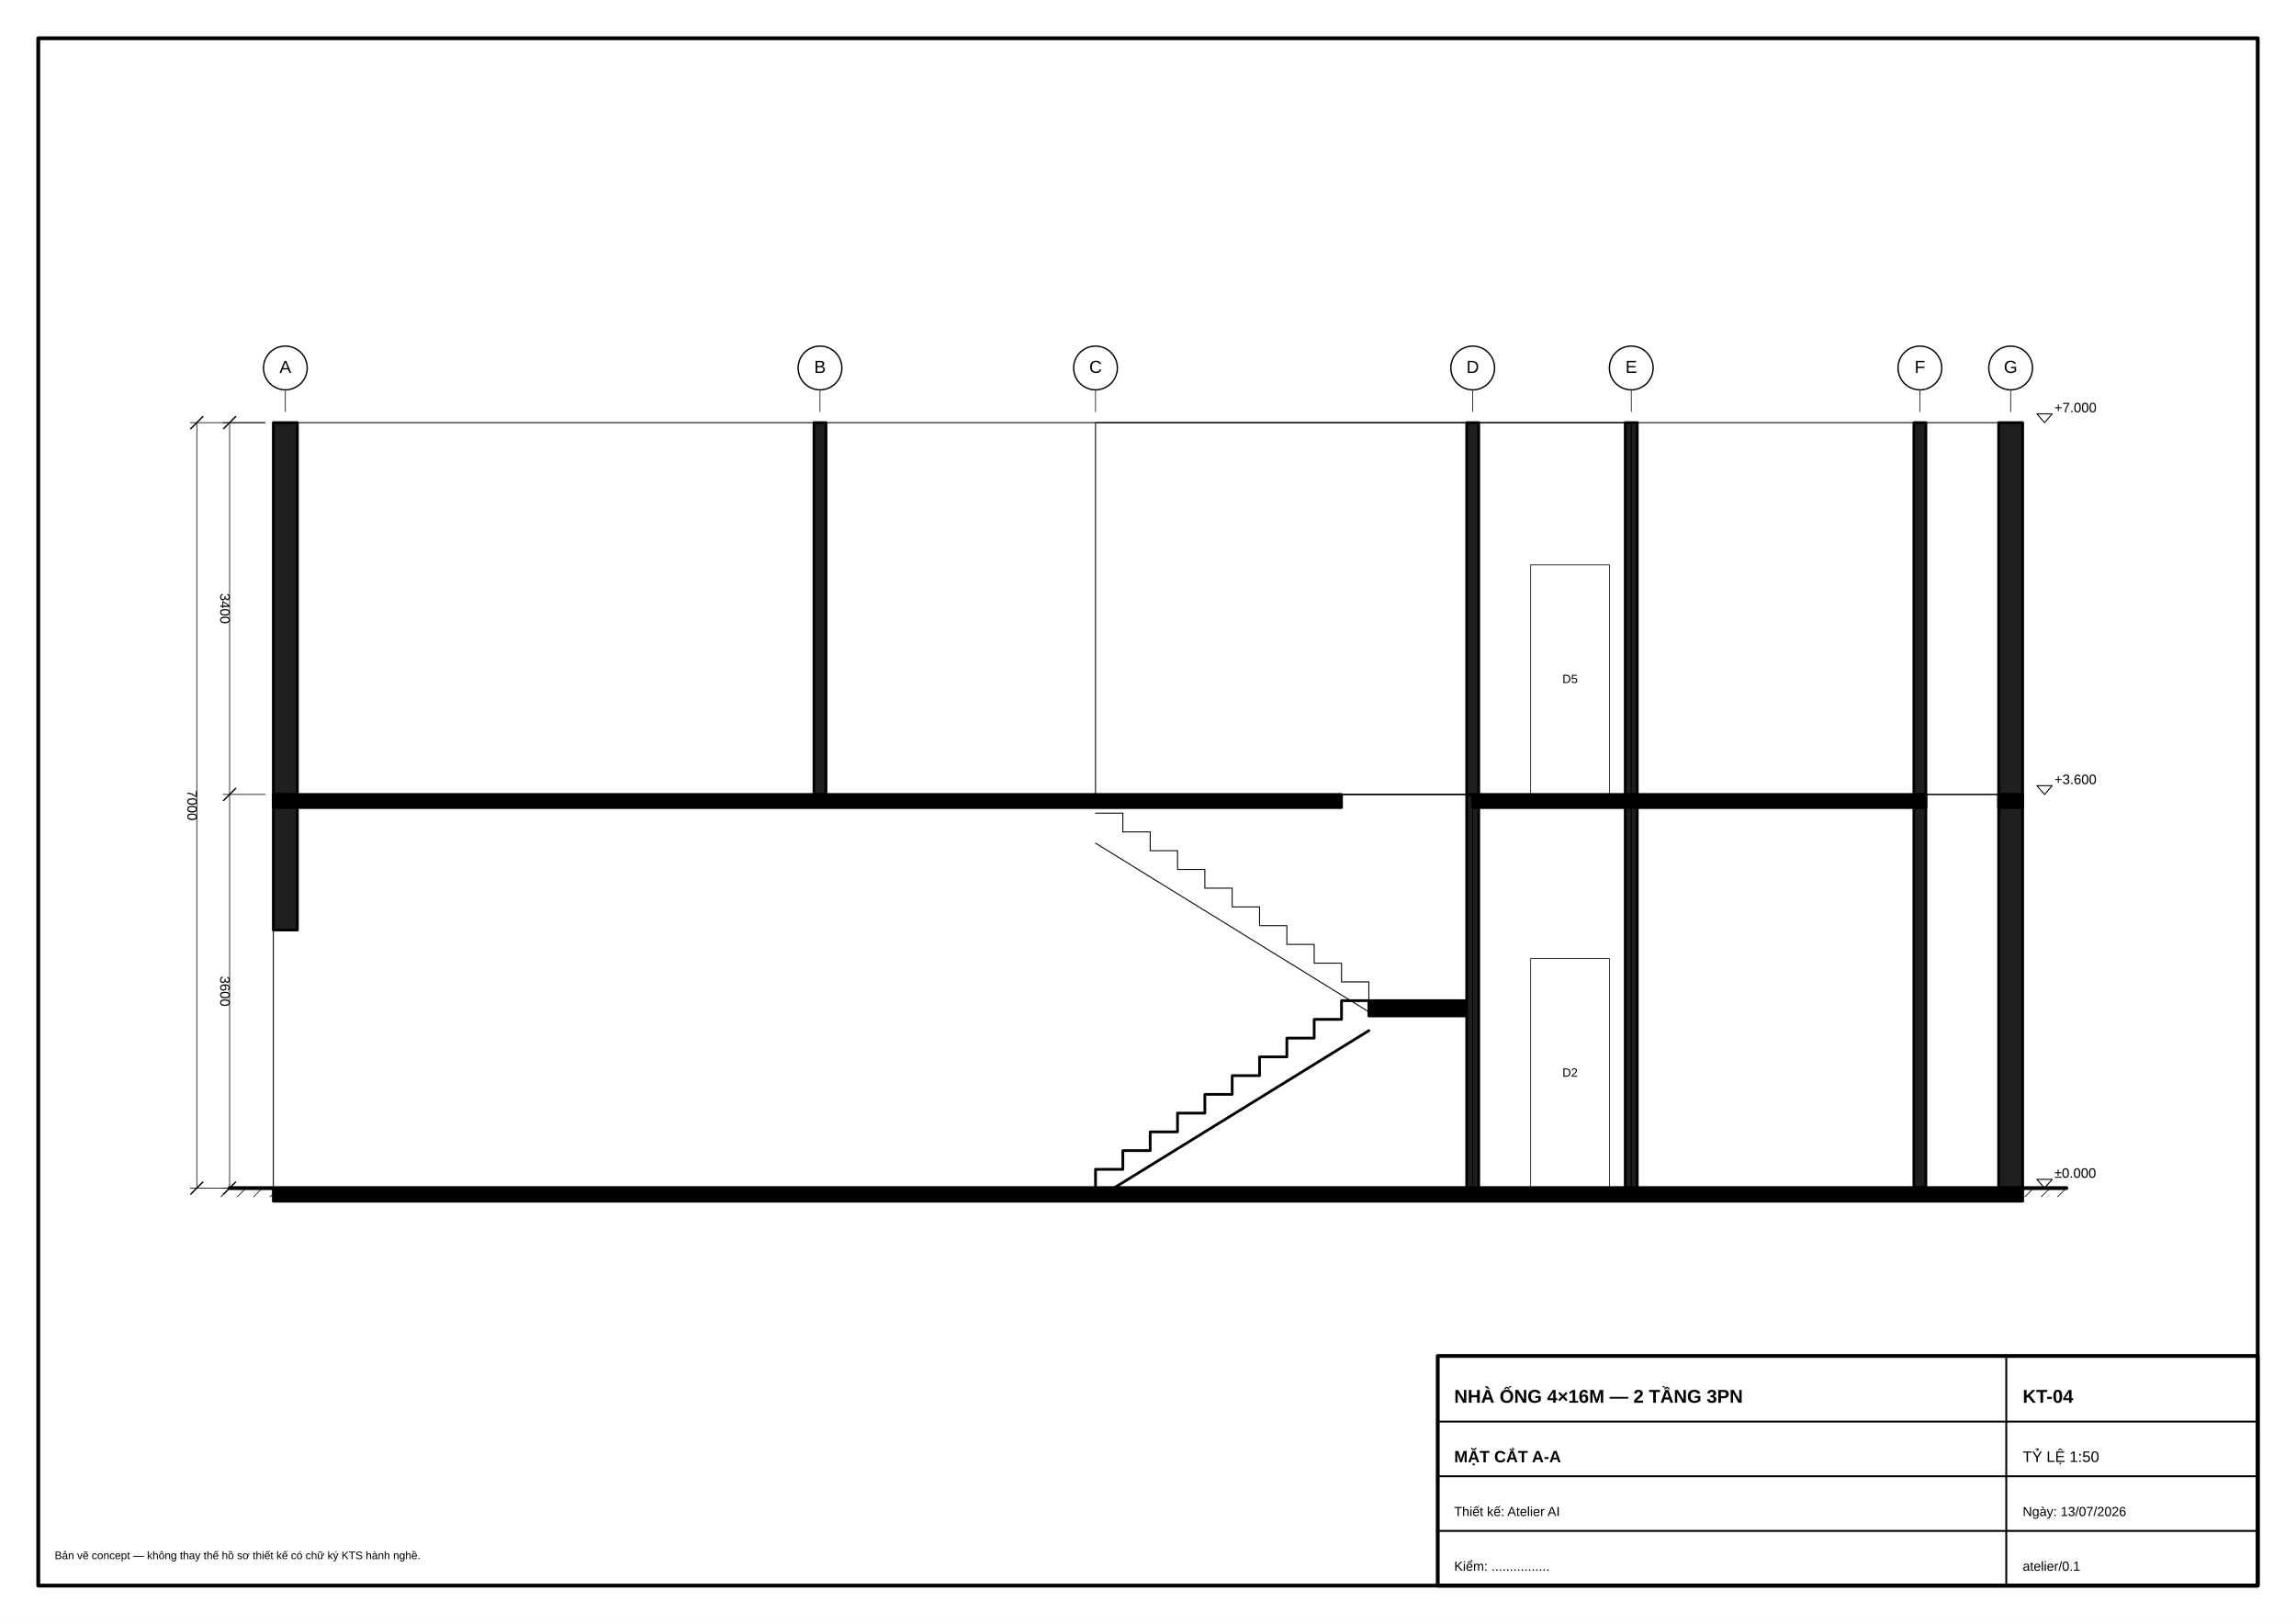
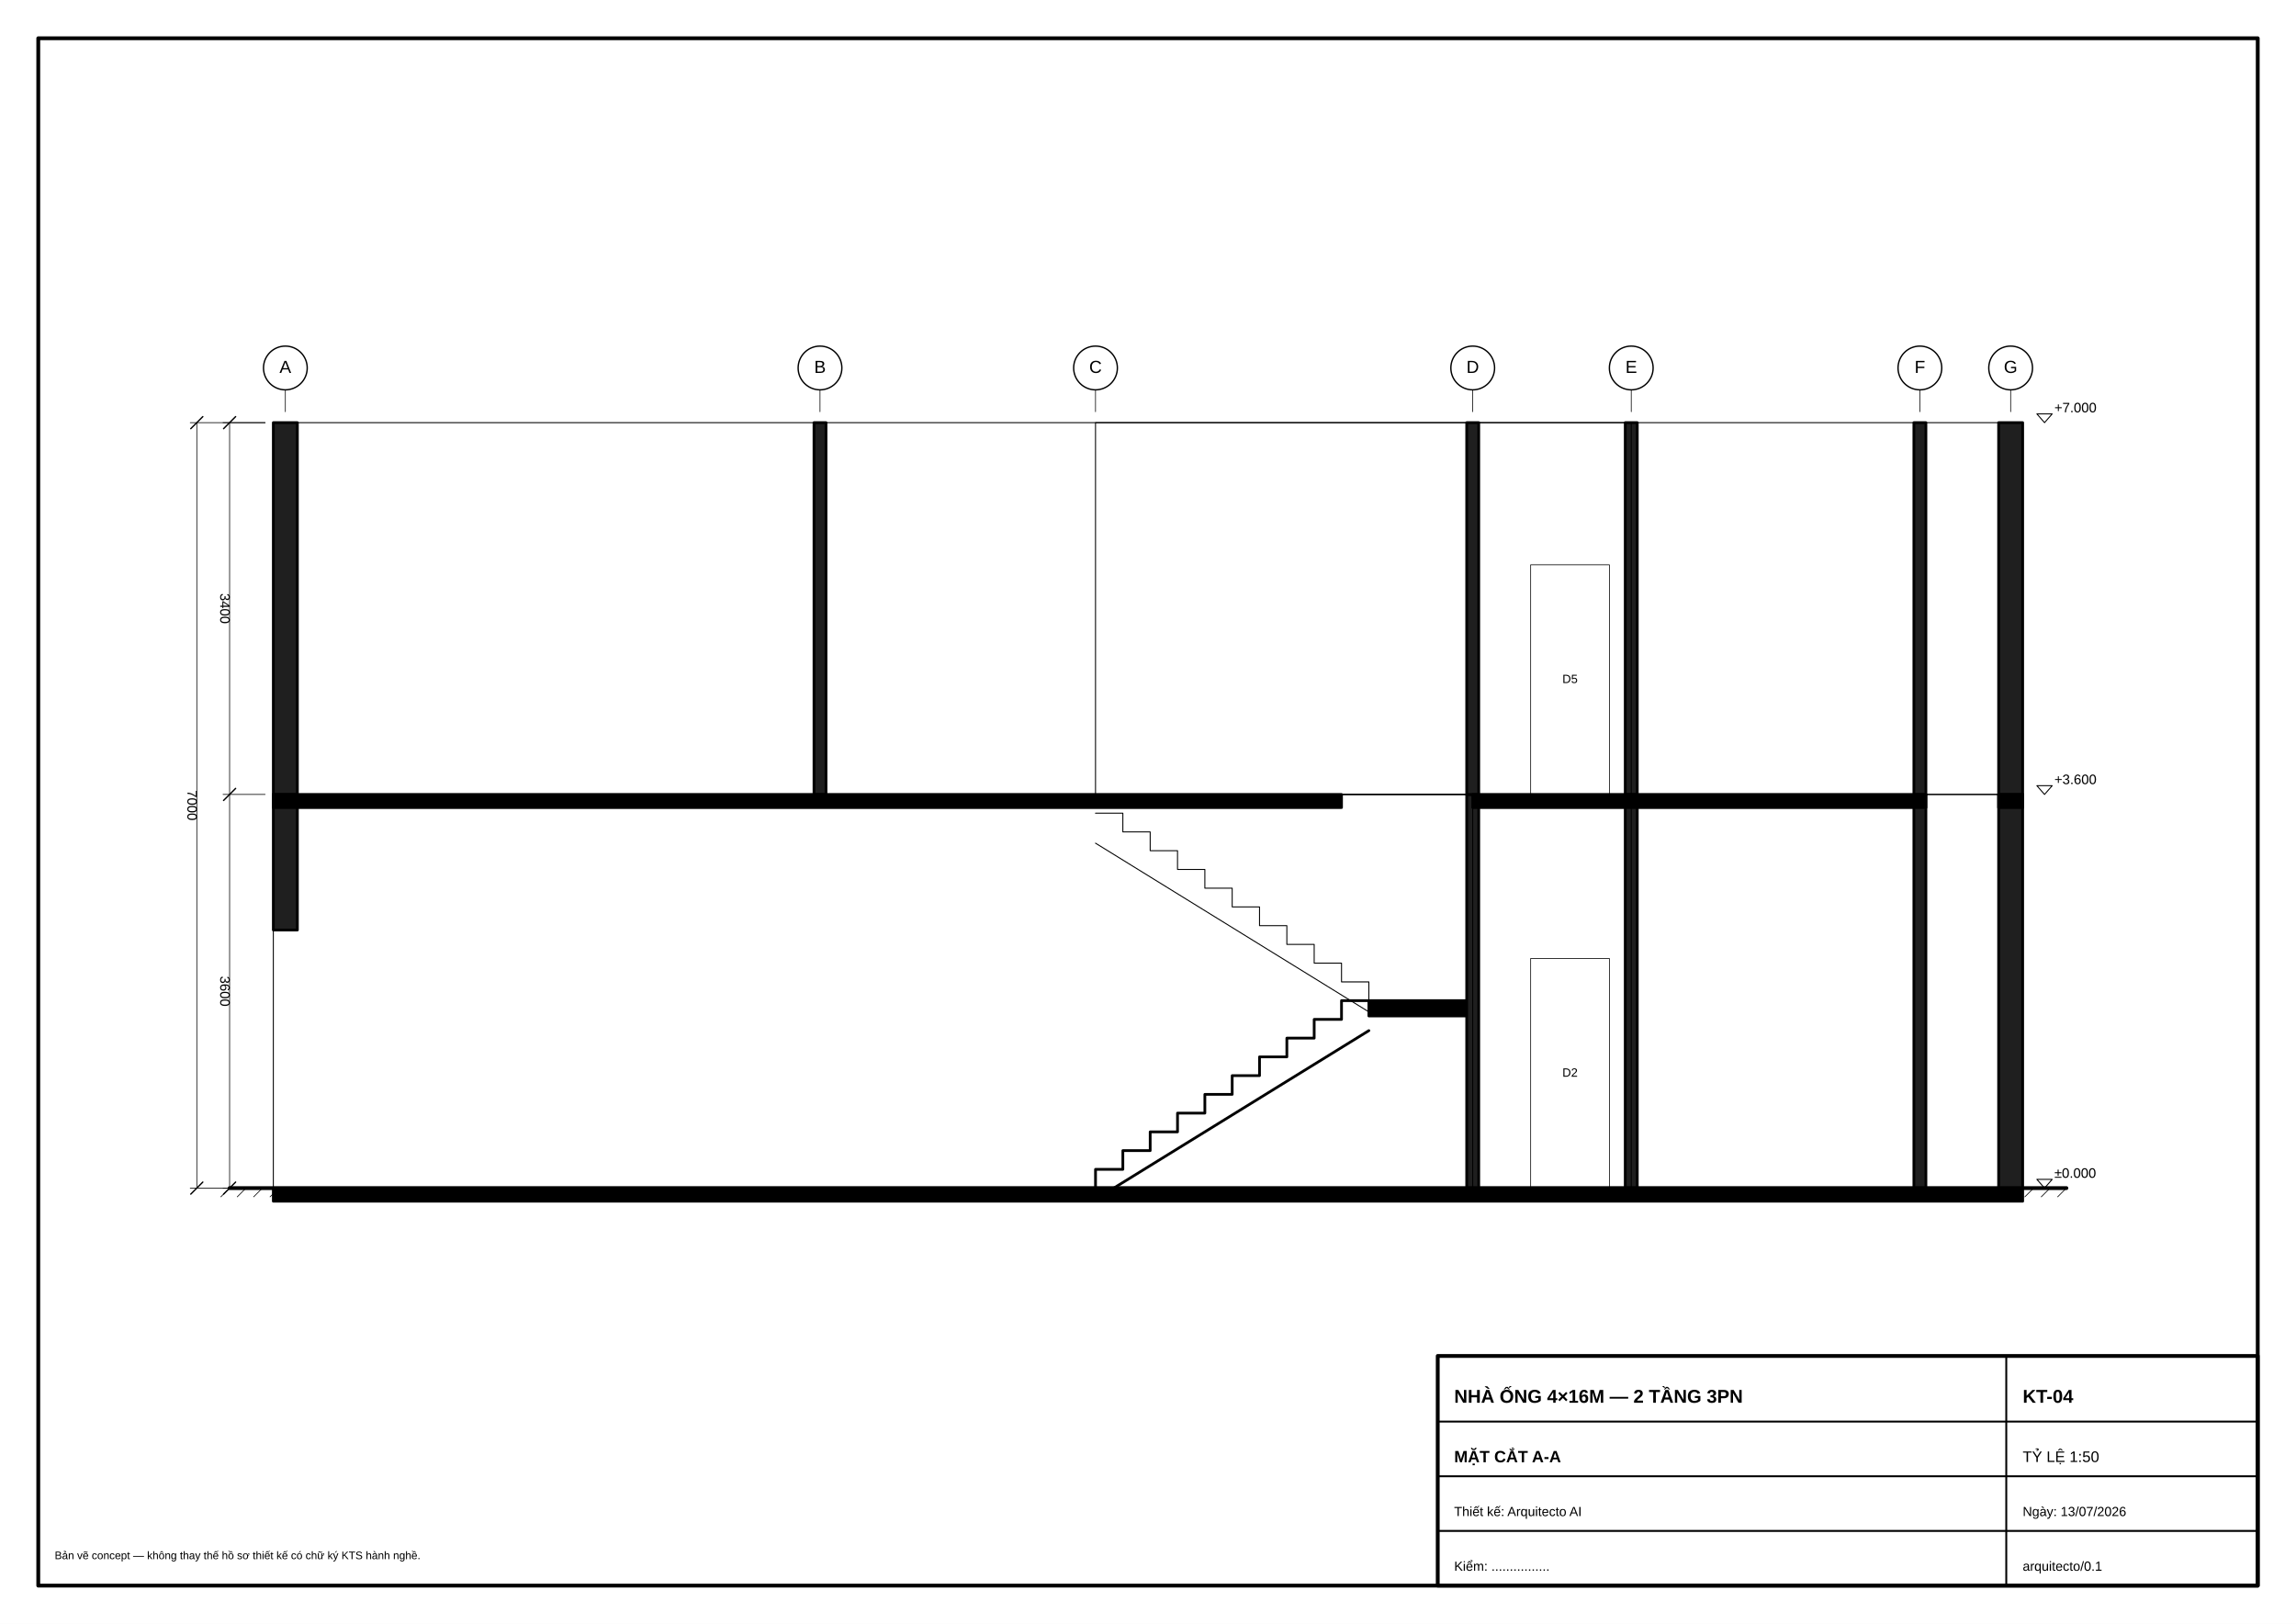
<svg xmlns="http://www.w3.org/2000/svg" viewBox="0 0 420 297" width="420mm" height="297mm" data-tf-scale="50" data-tf-rotated="0" data-tf-ox="50" data-tf-oy="77.3" data-tf-min-x="0" data-tf-min-y="-120" data-tf-max-x="16000" data-tf-max-y="7000">
  <style>
text{font-family:'Be Vietnam Pro','Segoe UI',Arial,sans-serif;fill:#000;stroke:none}
.b{font-weight:700}
</style>
  <rect width="420" height="297" fill="#ffffff" />
  <g id="layer-TRUC" data-layer="TRUC">
    <line data-id="A" x1="52.2" y1="75.3" x2="52.2" y2="71.3" stroke="#000" stroke-width="0.13" stroke-linecap="round" stroke-linejoin="round" stroke-dasharray="6 1.5 1 1.5" />
    <circle data-id="A" cx="52.2" cy="67.3" r="4" fill="none" stroke="#000" stroke-width="0.25" stroke-linecap="round" stroke-linejoin="round" />
    <text data-id="A" x="52.2" y="67.3" font-size="3.2" text-anchor="middle" dominant-baseline="middle">A</text>
    <line data-id="B" x1="150" y1="75.3" x2="150" y2="71.3" stroke="#000" stroke-width="0.13" stroke-linecap="round" stroke-linejoin="round" stroke-dasharray="6 1.5 1 1.5" />
    <circle data-id="B" cx="150" cy="67.3" r="4" fill="none" stroke="#000" stroke-width="0.25" stroke-linecap="round" stroke-linejoin="round" />
    <text data-id="B" x="150" y="67.3" font-size="3.2" text-anchor="middle" dominant-baseline="middle">B</text>
    <line data-id="C" x1="200.4" y1="75.3" x2="200.4" y2="71.3" stroke="#000" stroke-width="0.13" stroke-linecap="round" stroke-linejoin="round" stroke-dasharray="6 1.5 1 1.5" />
    <circle data-id="C" cx="200.4" cy="67.3" r="4" fill="none" stroke="#000" stroke-width="0.25" stroke-linecap="round" stroke-linejoin="round" />
    <text data-id="C" x="200.4" y="67.3" font-size="3.2" text-anchor="middle" dominant-baseline="middle">C</text>
    <line data-id="D" x1="269.4" y1="75.3" x2="269.4" y2="71.3" stroke="#000" stroke-width="0.13" stroke-linecap="round" stroke-linejoin="round" stroke-dasharray="6 1.5 1 1.5" />
    <circle data-id="D" cx="269.4" cy="67.3" r="4" fill="none" stroke="#000" stroke-width="0.25" stroke-linecap="round" stroke-linejoin="round" />
    <text data-id="D" x="269.4" y="67.3" font-size="3.2" text-anchor="middle" dominant-baseline="middle">D</text>
    <line data-id="E" x1="298.4" y1="75.3" x2="298.4" y2="71.3" stroke="#000" stroke-width="0.13" stroke-linecap="round" stroke-linejoin="round" stroke-dasharray="6 1.5 1 1.5" />
    <circle data-id="E" cx="298.4" cy="67.3" r="4" fill="none" stroke="#000" stroke-width="0.25" stroke-linecap="round" stroke-linejoin="round" />
    <text data-id="E" x="298.4" y="67.3" font-size="3.2" text-anchor="middle" dominant-baseline="middle">E</text>
    <line data-id="F" x1="351.2" y1="75.3" x2="351.2" y2="71.3" stroke="#000" stroke-width="0.13" stroke-linecap="round" stroke-linejoin="round" stroke-dasharray="6 1.5 1 1.5" />
    <circle data-id="F" cx="351.2" cy="67.3" r="4" fill="none" stroke="#000" stroke-width="0.25" stroke-linecap="round" stroke-linejoin="round" />
    <text data-id="F" x="351.2" y="67.3" font-size="3.2" text-anchor="middle" dominant-baseline="middle">F</text>
    <line data-id="G" x1="367.8" y1="75.3" x2="367.8" y2="71.3" stroke="#000" stroke-width="0.13" stroke-linecap="round" stroke-linejoin="round" stroke-dasharray="6 1.5 1 1.5" />
    <circle data-id="G" cx="367.8" cy="67.3" r="4" fill="none" stroke="#000" stroke-width="0.25" stroke-linecap="round" stroke-linejoin="round" />
    <text data-id="G" x="367.8" y="67.3" font-size="3.2" text-anchor="middle" dominant-baseline="middle">G</text>
  </g>
  <g id="layer-TUONG-CAT" data-layer="TUONG-CAT">
    <polygon data-id="ST1" points="250.4,185.814 269.4,185.814 269.4,183.014 250.4,183.014" fill="#000000" stroke="#000" stroke-width="0.5" stroke-linecap="round" stroke-linejoin="round" />
    <polygon data-id="W1" points="50,170.1 54.4,170.1 54.4,145.3 50,145.3" fill="#1f1f1f" stroke="#000" stroke-width="0.5" stroke-linecap="round" stroke-linejoin="round" />
    <polygon data-id="W4" points="365.6,217.3 370,217.3 370,145.3 365.6,145.3" fill="#1f1f1f" stroke="#000" stroke-width="0.5" stroke-linecap="round" stroke-linejoin="round" />
    <polygon data-id="W5" points="297.3,217.3 299.5,217.3 299.5,145.3 297.3,145.3" fill="#1f1f1f" stroke="#000" stroke-width="0.5" stroke-linecap="round" stroke-linejoin="round" />
    <polygon data-id="W7" points="268.3,217.3 270.5,217.3 270.5,145.3 268.3,145.3" fill="#1f1f1f" stroke="#000" stroke-width="0.5" stroke-linecap="round" stroke-linejoin="round" />
    <polygon data-id="W8" points="350.1,217.3 352.3,217.3 352.3,145.3 350.1,145.3" fill="#1f1f1f" stroke="#000" stroke-width="0.5" stroke-linecap="round" stroke-linejoin="round" />
    <polygon data-id="W9" points="50,145.3 54.4,145.3 54.4,77.3 50,77.3" fill="#1f1f1f" stroke="#000" stroke-width="0.5" stroke-linecap="round" stroke-linejoin="round" />
    <polygon data-id="W12" points="365.6,145.3 370,145.3 370,77.3 365.6,77.3" fill="#1f1f1f" stroke="#000" stroke-width="0.5" stroke-linecap="round" stroke-linejoin="round" />
    <polygon data-id="W13" points="148.9,145.3 151.1,145.3 151.1,77.3 148.9,77.3" fill="#1f1f1f" stroke="#000" stroke-width="0.5" stroke-linecap="round" stroke-linejoin="round" />
    <polygon data-id="W15" points="268.3,145.3 270.5,145.3 270.5,77.3 268.3,77.3" fill="#1f1f1f" stroke="#000" stroke-width="0.5" stroke-linecap="round" stroke-linejoin="round" />
    <polygon data-id="W16" points="297.3,145.3 299.5,145.3 299.5,77.3 297.3,77.3" fill="#1f1f1f" stroke="#000" stroke-width="0.5" stroke-linecap="round" stroke-linejoin="round" />
    <polygon data-id="W17" points="350.1,145.3 352.3,145.3 352.3,77.3 350.1,77.3" fill="#1f1f1f" stroke="#000" stroke-width="0.5" stroke-linecap="round" stroke-linejoin="round" />
    <polygon data-id="SL1" points="50,219.7 370,219.7 370,217.3 50,217.3" fill="#000000" stroke="#000" stroke-width="0.5" stroke-linecap="round" stroke-linejoin="round" />
    <polygon data-id="SL2" points="50,147.7 245.4,147.7 245.4,145.3 50,145.3" fill="#000000" stroke="#000" stroke-width="0.5" stroke-linecap="round" stroke-linejoin="round" />
    <polygon data-id="SL2" points="269.4,147.7 352.3,147.7 352.3,145.3 269.4,145.3" fill="#000000" stroke="#000" stroke-width="0.5" stroke-linecap="round" stroke-linejoin="round" />
    <polygon data-id="SL2" points="365.6,147.7 370,147.7 370,145.3 365.6,145.3" fill="#000000" stroke="#000" stroke-width="0.5" stroke-linecap="round" stroke-linejoin="round" />
    <line x1="42" y1="217.3" x2="378" y2="217.3" stroke="#000" stroke-width="0.7" stroke-linecap="round" stroke-linejoin="round" />
  </g>
  <g id="layer-TUONG-THAY" data-layer="TUONG-THAY">
    <polygon data-id="W2" points="50,217.3 370,217.3 370,145.3 50,145.3" fill="none" stroke="#000" stroke-width="0.18" stroke-linecap="round" stroke-linejoin="round" />
    <polygon data-id="W6" points="269.4,217.3 298.4,217.3 298.4,145.3 269.4,145.3" fill="none" stroke="#000" stroke-width="0.18" stroke-linecap="round" stroke-linejoin="round" />
    <polygon data-id="W10" points="50,145.3 370,145.3 370,77.3 50,77.3" fill="none" stroke="#000" stroke-width="0.18" stroke-linecap="round" stroke-linejoin="round" />
    <polygon data-id="W14" points="200.4,145.3 298.4,145.3 298.4,77.3 200.4,77.3" fill="none" stroke="#000" stroke-width="0.18" stroke-linecap="round" stroke-linejoin="round" />
    <line x1="42" y1="217.3" x2="40.4" y2="218.9" stroke="#000" stroke-width="0.13" stroke-linecap="round" stroke-linejoin="round" />
    <line x1="45" y1="217.3" x2="43.4" y2="218.9" stroke="#000" stroke-width="0.13" stroke-linecap="round" stroke-linejoin="round" />
    <line x1="48" y1="217.3" x2="46.4" y2="218.9" stroke="#000" stroke-width="0.13" stroke-linecap="round" stroke-linejoin="round" />
    <line x1="51" y1="217.3" x2="49.4" y2="218.9" stroke="#000" stroke-width="0.13" stroke-linecap="round" stroke-linejoin="round" />
    <line x1="54" y1="217.3" x2="52.4" y2="218.9" stroke="#000" stroke-width="0.13" stroke-linecap="round" stroke-linejoin="round" />
    <line x1="57" y1="217.3" x2="55.4" y2="218.9" stroke="#000" stroke-width="0.13" stroke-linecap="round" stroke-linejoin="round" />
    <line x1="60" y1="217.3" x2="58.4" y2="218.9" stroke="#000" stroke-width="0.13" stroke-linecap="round" stroke-linejoin="round" />
    <line x1="63" y1="217.3" x2="61.4" y2="218.9" stroke="#000" stroke-width="0.13" stroke-linecap="round" stroke-linejoin="round" />
    <line x1="66" y1="217.3" x2="64.4" y2="218.9" stroke="#000" stroke-width="0.13" stroke-linecap="round" stroke-linejoin="round" />
    <line x1="69" y1="217.3" x2="67.4" y2="218.9" stroke="#000" stroke-width="0.13" stroke-linecap="round" stroke-linejoin="round" />
    <line x1="72" y1="217.3" x2="70.4" y2="218.9" stroke="#000" stroke-width="0.13" stroke-linecap="round" stroke-linejoin="round" />
    <line x1="75" y1="217.3" x2="73.4" y2="218.9" stroke="#000" stroke-width="0.13" stroke-linecap="round" stroke-linejoin="round" />
    <line x1="78" y1="217.3" x2="76.4" y2="218.9" stroke="#000" stroke-width="0.13" stroke-linecap="round" stroke-linejoin="round" />
    <line x1="81" y1="217.3" x2="79.4" y2="218.9" stroke="#000" stroke-width="0.13" stroke-linecap="round" stroke-linejoin="round" />
    <line x1="84" y1="217.3" x2="82.4" y2="218.9" stroke="#000" stroke-width="0.13" stroke-linecap="round" stroke-linejoin="round" />
    <line x1="87" y1="217.3" x2="85.4" y2="218.9" stroke="#000" stroke-width="0.13" stroke-linecap="round" stroke-linejoin="round" />
    <line x1="90" y1="217.3" x2="88.4" y2="218.9" stroke="#000" stroke-width="0.13" stroke-linecap="round" stroke-linejoin="round" />
    <line x1="93" y1="217.3" x2="91.4" y2="218.9" stroke="#000" stroke-width="0.13" stroke-linecap="round" stroke-linejoin="round" />
    <line x1="96" y1="217.3" x2="94.4" y2="218.9" stroke="#000" stroke-width="0.13" stroke-linecap="round" stroke-linejoin="round" />
    <line x1="99" y1="217.3" x2="97.4" y2="218.9" stroke="#000" stroke-width="0.13" stroke-linecap="round" stroke-linejoin="round" />
    <line x1="102" y1="217.3" x2="100.4" y2="218.9" stroke="#000" stroke-width="0.13" stroke-linecap="round" stroke-linejoin="round" />
    <line x1="105" y1="217.3" x2="103.4" y2="218.9" stroke="#000" stroke-width="0.13" stroke-linecap="round" stroke-linejoin="round" />
    <line x1="108" y1="217.3" x2="106.4" y2="218.9" stroke="#000" stroke-width="0.13" stroke-linecap="round" stroke-linejoin="round" />
    <line x1="111" y1="217.3" x2="109.4" y2="218.9" stroke="#000" stroke-width="0.13" stroke-linecap="round" stroke-linejoin="round" />
    <line x1="114" y1="217.3" x2="112.4" y2="218.9" stroke="#000" stroke-width="0.13" stroke-linecap="round" stroke-linejoin="round" />
    <line x1="117" y1="217.3" x2="115.4" y2="218.9" stroke="#000" stroke-width="0.13" stroke-linecap="round" stroke-linejoin="round" />
    <line x1="120" y1="217.3" x2="118.4" y2="218.9" stroke="#000" stroke-width="0.13" stroke-linecap="round" stroke-linejoin="round" />
    <line x1="123" y1="217.3" x2="121.4" y2="218.9" stroke="#000" stroke-width="0.13" stroke-linecap="round" stroke-linejoin="round" />
    <line x1="126" y1="217.3" x2="124.4" y2="218.9" stroke="#000" stroke-width="0.13" stroke-linecap="round" stroke-linejoin="round" />
    <line x1="129" y1="217.3" x2="127.4" y2="218.9" stroke="#000" stroke-width="0.13" stroke-linecap="round" stroke-linejoin="round" />
    <line x1="132" y1="217.3" x2="130.4" y2="218.9" stroke="#000" stroke-width="0.13" stroke-linecap="round" stroke-linejoin="round" />
    <line x1="135" y1="217.3" x2="133.4" y2="218.9" stroke="#000" stroke-width="0.13" stroke-linecap="round" stroke-linejoin="round" />
    <line x1="138" y1="217.3" x2="136.4" y2="218.9" stroke="#000" stroke-width="0.13" stroke-linecap="round" stroke-linejoin="round" />
    <line x1="141" y1="217.3" x2="139.4" y2="218.9" stroke="#000" stroke-width="0.13" stroke-linecap="round" stroke-linejoin="round" />
    <line x1="144" y1="217.3" x2="142.4" y2="218.9" stroke="#000" stroke-width="0.13" stroke-linecap="round" stroke-linejoin="round" />
    <line x1="147" y1="217.3" x2="145.4" y2="218.9" stroke="#000" stroke-width="0.13" stroke-linecap="round" stroke-linejoin="round" />
    <line x1="150" y1="217.3" x2="148.4" y2="218.9" stroke="#000" stroke-width="0.13" stroke-linecap="round" stroke-linejoin="round" />
    <line x1="153" y1="217.3" x2="151.4" y2="218.9" stroke="#000" stroke-width="0.13" stroke-linecap="round" stroke-linejoin="round" />
    <line x1="156" y1="217.3" x2="154.4" y2="218.9" stroke="#000" stroke-width="0.13" stroke-linecap="round" stroke-linejoin="round" />
    <line x1="159" y1="217.3" x2="157.4" y2="218.9" stroke="#000" stroke-width="0.13" stroke-linecap="round" stroke-linejoin="round" />
    <line x1="162" y1="217.3" x2="160.4" y2="218.9" stroke="#000" stroke-width="0.13" stroke-linecap="round" stroke-linejoin="round" />
    <line x1="165" y1="217.3" x2="163.4" y2="218.9" stroke="#000" stroke-width="0.13" stroke-linecap="round" stroke-linejoin="round" />
    <line x1="168" y1="217.3" x2="166.4" y2="218.9" stroke="#000" stroke-width="0.13" stroke-linecap="round" stroke-linejoin="round" />
    <line x1="171" y1="217.3" x2="169.4" y2="218.9" stroke="#000" stroke-width="0.13" stroke-linecap="round" stroke-linejoin="round" />
    <line x1="174" y1="217.3" x2="172.4" y2="218.9" stroke="#000" stroke-width="0.13" stroke-linecap="round" stroke-linejoin="round" />
    <line x1="177" y1="217.3" x2="175.4" y2="218.9" stroke="#000" stroke-width="0.13" stroke-linecap="round" stroke-linejoin="round" />
    <line x1="180" y1="217.3" x2="178.4" y2="218.9" stroke="#000" stroke-width="0.13" stroke-linecap="round" stroke-linejoin="round" />
    <line x1="183" y1="217.3" x2="181.4" y2="218.9" stroke="#000" stroke-width="0.13" stroke-linecap="round" stroke-linejoin="round" />
    <line x1="186" y1="217.3" x2="184.4" y2="218.9" stroke="#000" stroke-width="0.13" stroke-linecap="round" stroke-linejoin="round" />
    <line x1="189" y1="217.3" x2="187.4" y2="218.9" stroke="#000" stroke-width="0.13" stroke-linecap="round" stroke-linejoin="round" />
    <line x1="192" y1="217.3" x2="190.4" y2="218.9" stroke="#000" stroke-width="0.13" stroke-linecap="round" stroke-linejoin="round" />
    <line x1="195" y1="217.3" x2="193.4" y2="218.9" stroke="#000" stroke-width="0.13" stroke-linecap="round" stroke-linejoin="round" />
    <line x1="198" y1="217.3" x2="196.4" y2="218.9" stroke="#000" stroke-width="0.13" stroke-linecap="round" stroke-linejoin="round" />
    <line x1="201" y1="217.3" x2="199.4" y2="218.9" stroke="#000" stroke-width="0.13" stroke-linecap="round" stroke-linejoin="round" />
    <line x1="204" y1="217.3" x2="202.4" y2="218.9" stroke="#000" stroke-width="0.13" stroke-linecap="round" stroke-linejoin="round" />
    <line x1="207" y1="217.3" x2="205.4" y2="218.9" stroke="#000" stroke-width="0.13" stroke-linecap="round" stroke-linejoin="round" />
    <line x1="210" y1="217.3" x2="208.4" y2="218.9" stroke="#000" stroke-width="0.13" stroke-linecap="round" stroke-linejoin="round" />
    <line x1="213" y1="217.3" x2="211.4" y2="218.9" stroke="#000" stroke-width="0.13" stroke-linecap="round" stroke-linejoin="round" />
    <line x1="216" y1="217.3" x2="214.4" y2="218.9" stroke="#000" stroke-width="0.13" stroke-linecap="round" stroke-linejoin="round" />
    <line x1="219" y1="217.3" x2="217.4" y2="218.9" stroke="#000" stroke-width="0.13" stroke-linecap="round" stroke-linejoin="round" />
    <line x1="222" y1="217.3" x2="220.4" y2="218.9" stroke="#000" stroke-width="0.13" stroke-linecap="round" stroke-linejoin="round" />
    <line x1="225" y1="217.3" x2="223.4" y2="218.9" stroke="#000" stroke-width="0.13" stroke-linecap="round" stroke-linejoin="round" />
    <line x1="228" y1="217.3" x2="226.4" y2="218.9" stroke="#000" stroke-width="0.13" stroke-linecap="round" stroke-linejoin="round" />
    <line x1="231" y1="217.3" x2="229.4" y2="218.9" stroke="#000" stroke-width="0.13" stroke-linecap="round" stroke-linejoin="round" />
    <line x1="234" y1="217.3" x2="232.4" y2="218.9" stroke="#000" stroke-width="0.13" stroke-linecap="round" stroke-linejoin="round" />
    <line x1="237" y1="217.3" x2="235.4" y2="218.9" stroke="#000" stroke-width="0.13" stroke-linecap="round" stroke-linejoin="round" />
    <line x1="240" y1="217.3" x2="238.4" y2="218.9" stroke="#000" stroke-width="0.13" stroke-linecap="round" stroke-linejoin="round" />
    <line x1="243" y1="217.3" x2="241.4" y2="218.9" stroke="#000" stroke-width="0.13" stroke-linecap="round" stroke-linejoin="round" />
    <line x1="246" y1="217.3" x2="244.4" y2="218.9" stroke="#000" stroke-width="0.13" stroke-linecap="round" stroke-linejoin="round" />
    <line x1="249" y1="217.3" x2="247.4" y2="218.9" stroke="#000" stroke-width="0.13" stroke-linecap="round" stroke-linejoin="round" />
    <line x1="252" y1="217.3" x2="250.4" y2="218.9" stroke="#000" stroke-width="0.13" stroke-linecap="round" stroke-linejoin="round" />
    <line x1="255" y1="217.3" x2="253.4" y2="218.9" stroke="#000" stroke-width="0.13" stroke-linecap="round" stroke-linejoin="round" />
    <line x1="258" y1="217.3" x2="256.4" y2="218.9" stroke="#000" stroke-width="0.13" stroke-linecap="round" stroke-linejoin="round" />
    <line x1="261" y1="217.3" x2="259.4" y2="218.9" stroke="#000" stroke-width="0.13" stroke-linecap="round" stroke-linejoin="round" />
    <line x1="264" y1="217.3" x2="262.4" y2="218.9" stroke="#000" stroke-width="0.13" stroke-linecap="round" stroke-linejoin="round" />
    <line x1="267" y1="217.3" x2="265.4" y2="218.9" stroke="#000" stroke-width="0.13" stroke-linecap="round" stroke-linejoin="round" />
    <line x1="270" y1="217.3" x2="268.4" y2="218.9" stroke="#000" stroke-width="0.13" stroke-linecap="round" stroke-linejoin="round" />
    <line x1="273" y1="217.3" x2="271.4" y2="218.9" stroke="#000" stroke-width="0.13" stroke-linecap="round" stroke-linejoin="round" />
    <line x1="276" y1="217.3" x2="274.4" y2="218.9" stroke="#000" stroke-width="0.13" stroke-linecap="round" stroke-linejoin="round" />
    <line x1="279" y1="217.3" x2="277.4" y2="218.9" stroke="#000" stroke-width="0.13" stroke-linecap="round" stroke-linejoin="round" />
    <line x1="282" y1="217.3" x2="280.4" y2="218.9" stroke="#000" stroke-width="0.13" stroke-linecap="round" stroke-linejoin="round" />
    <line x1="285" y1="217.3" x2="283.4" y2="218.9" stroke="#000" stroke-width="0.13" stroke-linecap="round" stroke-linejoin="round" />
    <line x1="288" y1="217.3" x2="286.4" y2="218.9" stroke="#000" stroke-width="0.13" stroke-linecap="round" stroke-linejoin="round" />
    <line x1="291" y1="217.3" x2="289.4" y2="218.9" stroke="#000" stroke-width="0.13" stroke-linecap="round" stroke-linejoin="round" />
    <line x1="294" y1="217.3" x2="292.4" y2="218.9" stroke="#000" stroke-width="0.13" stroke-linecap="round" stroke-linejoin="round" />
    <line x1="297" y1="217.3" x2="295.4" y2="218.9" stroke="#000" stroke-width="0.13" stroke-linecap="round" stroke-linejoin="round" />
    <line x1="300" y1="217.3" x2="298.4" y2="218.9" stroke="#000" stroke-width="0.13" stroke-linecap="round" stroke-linejoin="round" />
    <line x1="303" y1="217.3" x2="301.4" y2="218.9" stroke="#000" stroke-width="0.13" stroke-linecap="round" stroke-linejoin="round" />
    <line x1="306" y1="217.3" x2="304.4" y2="218.9" stroke="#000" stroke-width="0.13" stroke-linecap="round" stroke-linejoin="round" />
    <line x1="309" y1="217.3" x2="307.4" y2="218.9" stroke="#000" stroke-width="0.13" stroke-linecap="round" stroke-linejoin="round" />
    <line x1="312" y1="217.3" x2="310.4" y2="218.9" stroke="#000" stroke-width="0.13" stroke-linecap="round" stroke-linejoin="round" />
    <line x1="315" y1="217.3" x2="313.4" y2="218.9" stroke="#000" stroke-width="0.13" stroke-linecap="round" stroke-linejoin="round" />
    <line x1="318" y1="217.3" x2="316.4" y2="218.9" stroke="#000" stroke-width="0.13" stroke-linecap="round" stroke-linejoin="round" />
    <line x1="321" y1="217.3" x2="319.4" y2="218.9" stroke="#000" stroke-width="0.13" stroke-linecap="round" stroke-linejoin="round" />
    <line x1="324" y1="217.3" x2="322.4" y2="218.9" stroke="#000" stroke-width="0.13" stroke-linecap="round" stroke-linejoin="round" />
    <line x1="327" y1="217.3" x2="325.4" y2="218.9" stroke="#000" stroke-width="0.13" stroke-linecap="round" stroke-linejoin="round" />
    <line x1="330" y1="217.3" x2="328.4" y2="218.9" stroke="#000" stroke-width="0.13" stroke-linecap="round" stroke-linejoin="round" />
    <line x1="333" y1="217.3" x2="331.4" y2="218.9" stroke="#000" stroke-width="0.13" stroke-linecap="round" stroke-linejoin="round" />
    <line x1="336" y1="217.3" x2="334.4" y2="218.9" stroke="#000" stroke-width="0.13" stroke-linecap="round" stroke-linejoin="round" />
    <line x1="339" y1="217.3" x2="337.4" y2="218.9" stroke="#000" stroke-width="0.13" stroke-linecap="round" stroke-linejoin="round" />
    <line x1="342" y1="217.3" x2="340.4" y2="218.9" stroke="#000" stroke-width="0.13" stroke-linecap="round" stroke-linejoin="round" />
    <line x1="345" y1="217.3" x2="343.4" y2="218.9" stroke="#000" stroke-width="0.13" stroke-linecap="round" stroke-linejoin="round" />
    <line x1="348" y1="217.3" x2="346.4" y2="218.9" stroke="#000" stroke-width="0.13" stroke-linecap="round" stroke-linejoin="round" />
    <line x1="351" y1="217.3" x2="349.4" y2="218.9" stroke="#000" stroke-width="0.13" stroke-linecap="round" stroke-linejoin="round" />
    <line x1="354" y1="217.3" x2="352.4" y2="218.9" stroke="#000" stroke-width="0.13" stroke-linecap="round" stroke-linejoin="round" />
    <line x1="357" y1="217.3" x2="355.4" y2="218.9" stroke="#000" stroke-width="0.13" stroke-linecap="round" stroke-linejoin="round" />
    <line x1="360" y1="217.3" x2="358.4" y2="218.9" stroke="#000" stroke-width="0.13" stroke-linecap="round" stroke-linejoin="round" />
    <line x1="363" y1="217.3" x2="361.4" y2="218.9" stroke="#000" stroke-width="0.13" stroke-linecap="round" stroke-linejoin="round" />
    <line x1="366" y1="217.3" x2="364.4" y2="218.9" stroke="#000" stroke-width="0.13" stroke-linecap="round" stroke-linejoin="round" />
    <line x1="369" y1="217.3" x2="367.4" y2="218.9" stroke="#000" stroke-width="0.13" stroke-linecap="round" stroke-linejoin="round" />
    <line x1="372" y1="217.3" x2="370.4" y2="218.9" stroke="#000" stroke-width="0.13" stroke-linecap="round" stroke-linejoin="round" />
    <line x1="375" y1="217.3" x2="373.4" y2="218.9" stroke="#000" stroke-width="0.13" stroke-linecap="round" stroke-linejoin="round" />
    <line x1="378" y1="217.3" x2="376.4" y2="218.9" stroke="#000" stroke-width="0.13" stroke-linecap="round" stroke-linejoin="round" />
  </g>
  <g id="layer-CUA" data-layer="CUA">
    <polygon data-id="D2" points="280,217.3 294.4,217.3 294.4,175.3 280,175.3" fill="none" stroke="#000" stroke-width="0.13" stroke-linecap="round" stroke-linejoin="round" />
    <text data-id="D2" x="287.2" y="196.3" font-size="2.2" text-anchor="middle" dominant-baseline="middle">D2</text>
    <polygon data-id="D5" points="280,145.3 294.4,145.3 294.4,103.3 280,103.3" fill="none" stroke="#000" stroke-width="0.13" stroke-linecap="round" stroke-linejoin="round" />
    <text data-id="D5" x="287.2" y="124.3" font-size="2.2" text-anchor="middle" dominant-baseline="middle">D5</text>
  </g>
  <g id="layer-THANG" data-layer="THANG">
    <polyline data-id="ST1" points="200.4,217.3 200.4,213.871 205.4,213.871 205.4,210.443 210.4,210.443 210.4,207.014 215.4,207.014 215.4,203.586 220.4,203.586 220.4,200.157 225.4,200.157 225.4,196.729 230.4,196.729 230.4,193.3 235.4,193.3 235.4,189.871 240.4,189.871 240.4,186.443 245.4,186.443 245.4,183.014 250.4,183.014" fill="none" stroke="#000" stroke-width="0.5" stroke-linecap="round" stroke-linejoin="round" />
    <line data-id="ST1" x1="200.4" y1="219.357" x2="250.4" y2="188.5" stroke="#000" stroke-width="0.5" stroke-linecap="round" stroke-linejoin="round" />
    <polyline data-id="ST1" points="250.4,183.014 250.4,179.586 245.4,179.586 245.4,176.157 240.4,176.157 240.4,172.729 235.4,172.729 235.4,169.3 230.4,169.3 230.4,165.871 225.4,165.871 225.4,162.443 220.4,162.443 220.4,159.014 215.4,159.014 215.4,155.586 210.4,155.586 210.4,152.157 205.4,152.157 205.4,148.729 200.4,148.729" fill="none" stroke="#000" stroke-width="0.18" stroke-linecap="round" stroke-linejoin="round" />
    <line data-id="ST1" x1="250.4" y1="185.071" x2="200.4" y2="154.214" stroke="#000" stroke-width="0.18" stroke-linecap="round" stroke-linejoin="round" />
  </g>
  <g id="layer-DIM" data-layer="DIM">
    <line x1="42" y1="217.3" x2="42" y2="77.3" stroke="#000" stroke-width="0.13" stroke-linecap="round" stroke-linejoin="round" />
    <line x1="48.5" y1="217.3" x2="40.8" y2="217.3" stroke="#000" stroke-width="0.13" stroke-linecap="round" stroke-linejoin="round" />
    <line x1="40.9" y1="218.4" x2="43.1" y2="216.2" stroke="#000" stroke-width="0.25" stroke-linecap="round" stroke-linejoin="round" />
    <line x1="48.5" y1="145.3" x2="40.8" y2="145.3" stroke="#000" stroke-width="0.13" stroke-linecap="round" stroke-linejoin="round" />
    <line x1="40.9" y1="146.4" x2="43.1" y2="144.2" stroke="#000" stroke-width="0.25" stroke-linecap="round" stroke-linejoin="round" />
    <line x1="48.5" y1="77.3" x2="40.8" y2="77.3" stroke="#000" stroke-width="0.13" stroke-linecap="round" stroke-linejoin="round" />
    <line x1="40.9" y1="78.4" x2="43.1" y2="76.2" stroke="#000" stroke-width="0.25" stroke-linecap="round" stroke-linejoin="round" />
    <text x="41" y="181.3" font-size="2.5" text-anchor="middle" dominant-baseline="middle" transform="rotate(90 41 181.3)">3600</text>
    <text x="41" y="111.3" font-size="2.5" text-anchor="middle" dominant-baseline="middle" transform="rotate(90 41 111.3)">3400</text>
    <line x1="36" y1="217.3" x2="36" y2="77.3" stroke="#000" stroke-width="0.13" stroke-linecap="round" stroke-linejoin="round" />
    <line x1="48.5" y1="217.3" x2="34.8" y2="217.3" stroke="#000" stroke-width="0.13" stroke-linecap="round" stroke-linejoin="round" />
    <line x1="34.9" y1="218.4" x2="37.1" y2="216.2" stroke="#000" stroke-width="0.25" stroke-linecap="round" stroke-linejoin="round" />
    <line x1="48.5" y1="77.3" x2="34.8" y2="77.3" stroke="#000" stroke-width="0.13" stroke-linecap="round" stroke-linejoin="round" />
    <line x1="34.9" y1="78.4" x2="37.1" y2="76.2" stroke="#000" stroke-width="0.25" stroke-linecap="round" stroke-linejoin="round" />
    <text x="35" y="147.3" font-size="2.5" text-anchor="middle" dominant-baseline="middle" transform="rotate(90 35 147.3)">7000</text>
  </g>
  <g id="layer-TEXT" data-layer="TEXT">
    <polygon points="372.6,215.7 375.4,215.7 374,217.3" fill="none" stroke="#000" stroke-width="0.18" stroke-linecap="round" stroke-linejoin="round" />
    <text x="375.8" y="214.7" font-size="2.5" text-anchor="start" dominant-baseline="middle">±0.000</text>
    <polygon points="372.6,143.7 375.4,143.7 374,145.3" fill="none" stroke="#000" stroke-width="0.18" stroke-linecap="round" stroke-linejoin="round" />
    <text x="375.8" y="142.7" font-size="2.5" text-anchor="start" dominant-baseline="middle">+3.600</text>
    <polygon points="372.6,75.7 375.4,75.7 374,77.3" fill="none" stroke="#000" stroke-width="0.18" stroke-linecap="round" stroke-linejoin="round" />
    <text x="375.8" y="74.7" font-size="2.5" text-anchor="start" dominant-baseline="middle">+7.000</text>
  </g>
  <g id="layer-KHUNG" data-layer="KHUNG">
    <polygon points="7,7 413,7 413,290 7,290" fill="none" stroke="#000" stroke-width="0.7" stroke-linecap="round" stroke-linejoin="round" />
    <polygon points="263,248 413,248 413,290 263,290" fill="none" stroke="#000" stroke-width="0.7" stroke-linecap="round" stroke-linejoin="round" />
    <line x1="263" y1="260" x2="413" y2="260" stroke="#000" stroke-width="0.35" stroke-linecap="round" stroke-linejoin="round" />
    <line x1="263" y1="270" x2="413" y2="270" stroke="#000" stroke-width="0.35" stroke-linecap="round" stroke-linejoin="round" />
    <line x1="263" y1="280" x2="413" y2="280" stroke="#000" stroke-width="0.35" stroke-linecap="round" stroke-linejoin="round" />
    <line x1="367" y1="248" x2="367" y2="290" stroke="#000" stroke-width="0.35" stroke-linecap="round" stroke-linejoin="round" />
    <text x="266" y="255.6" font-size="3.4" text-anchor="start" dominant-baseline="middle" class="b">NHÀ ỐNG 4×16M — 2 TẦNG 3PN</text>
    <text x="370" y="255.6" font-size="3.4" text-anchor="start" dominant-baseline="middle" class="b">KT-04</text>
    <text x="266" y="266.6" font-size="3" text-anchor="start" dominant-baseline="middle" class="b">MẶT CẮT A-A</text>
    <text x="370" y="266.6" font-size="2.8" text-anchor="start" dominant-baseline="middle">TỶ LỆ 1:50</text>
-     <text x="266" y="276.6" font-size="2.4" text-anchor="start" dominant-baseline="middle">Thiết kế: Atelier AI</text>
+     <text x="266" y="276.6" font-size="2.4" text-anchor="start" dominant-baseline="middle">Thiết kế: Arquitecto AI</text>
    <text x="370" y="276.6" font-size="2.4" text-anchor="start" dominant-baseline="middle">Ngày: 13/07/2026</text>
    <text x="266" y="286.6" font-size="2.4" text-anchor="start" dominant-baseline="middle">Kiểm: ................</text>
-     <text x="370" y="286.6" font-size="2.4" text-anchor="start" dominant-baseline="middle">atelier/0.1</text>
+     <text x="370" y="286.6" font-size="2.4" text-anchor="start" dominant-baseline="middle">arquitecto/0.1</text>
    <text x="10" y="284.6" font-size="2" text-anchor="start" dominant-baseline="middle">Bản vẽ concept — không thay thế hồ sơ thiết kế có chữ ký KTS hành nghề.</text>
  </g>
</svg>
